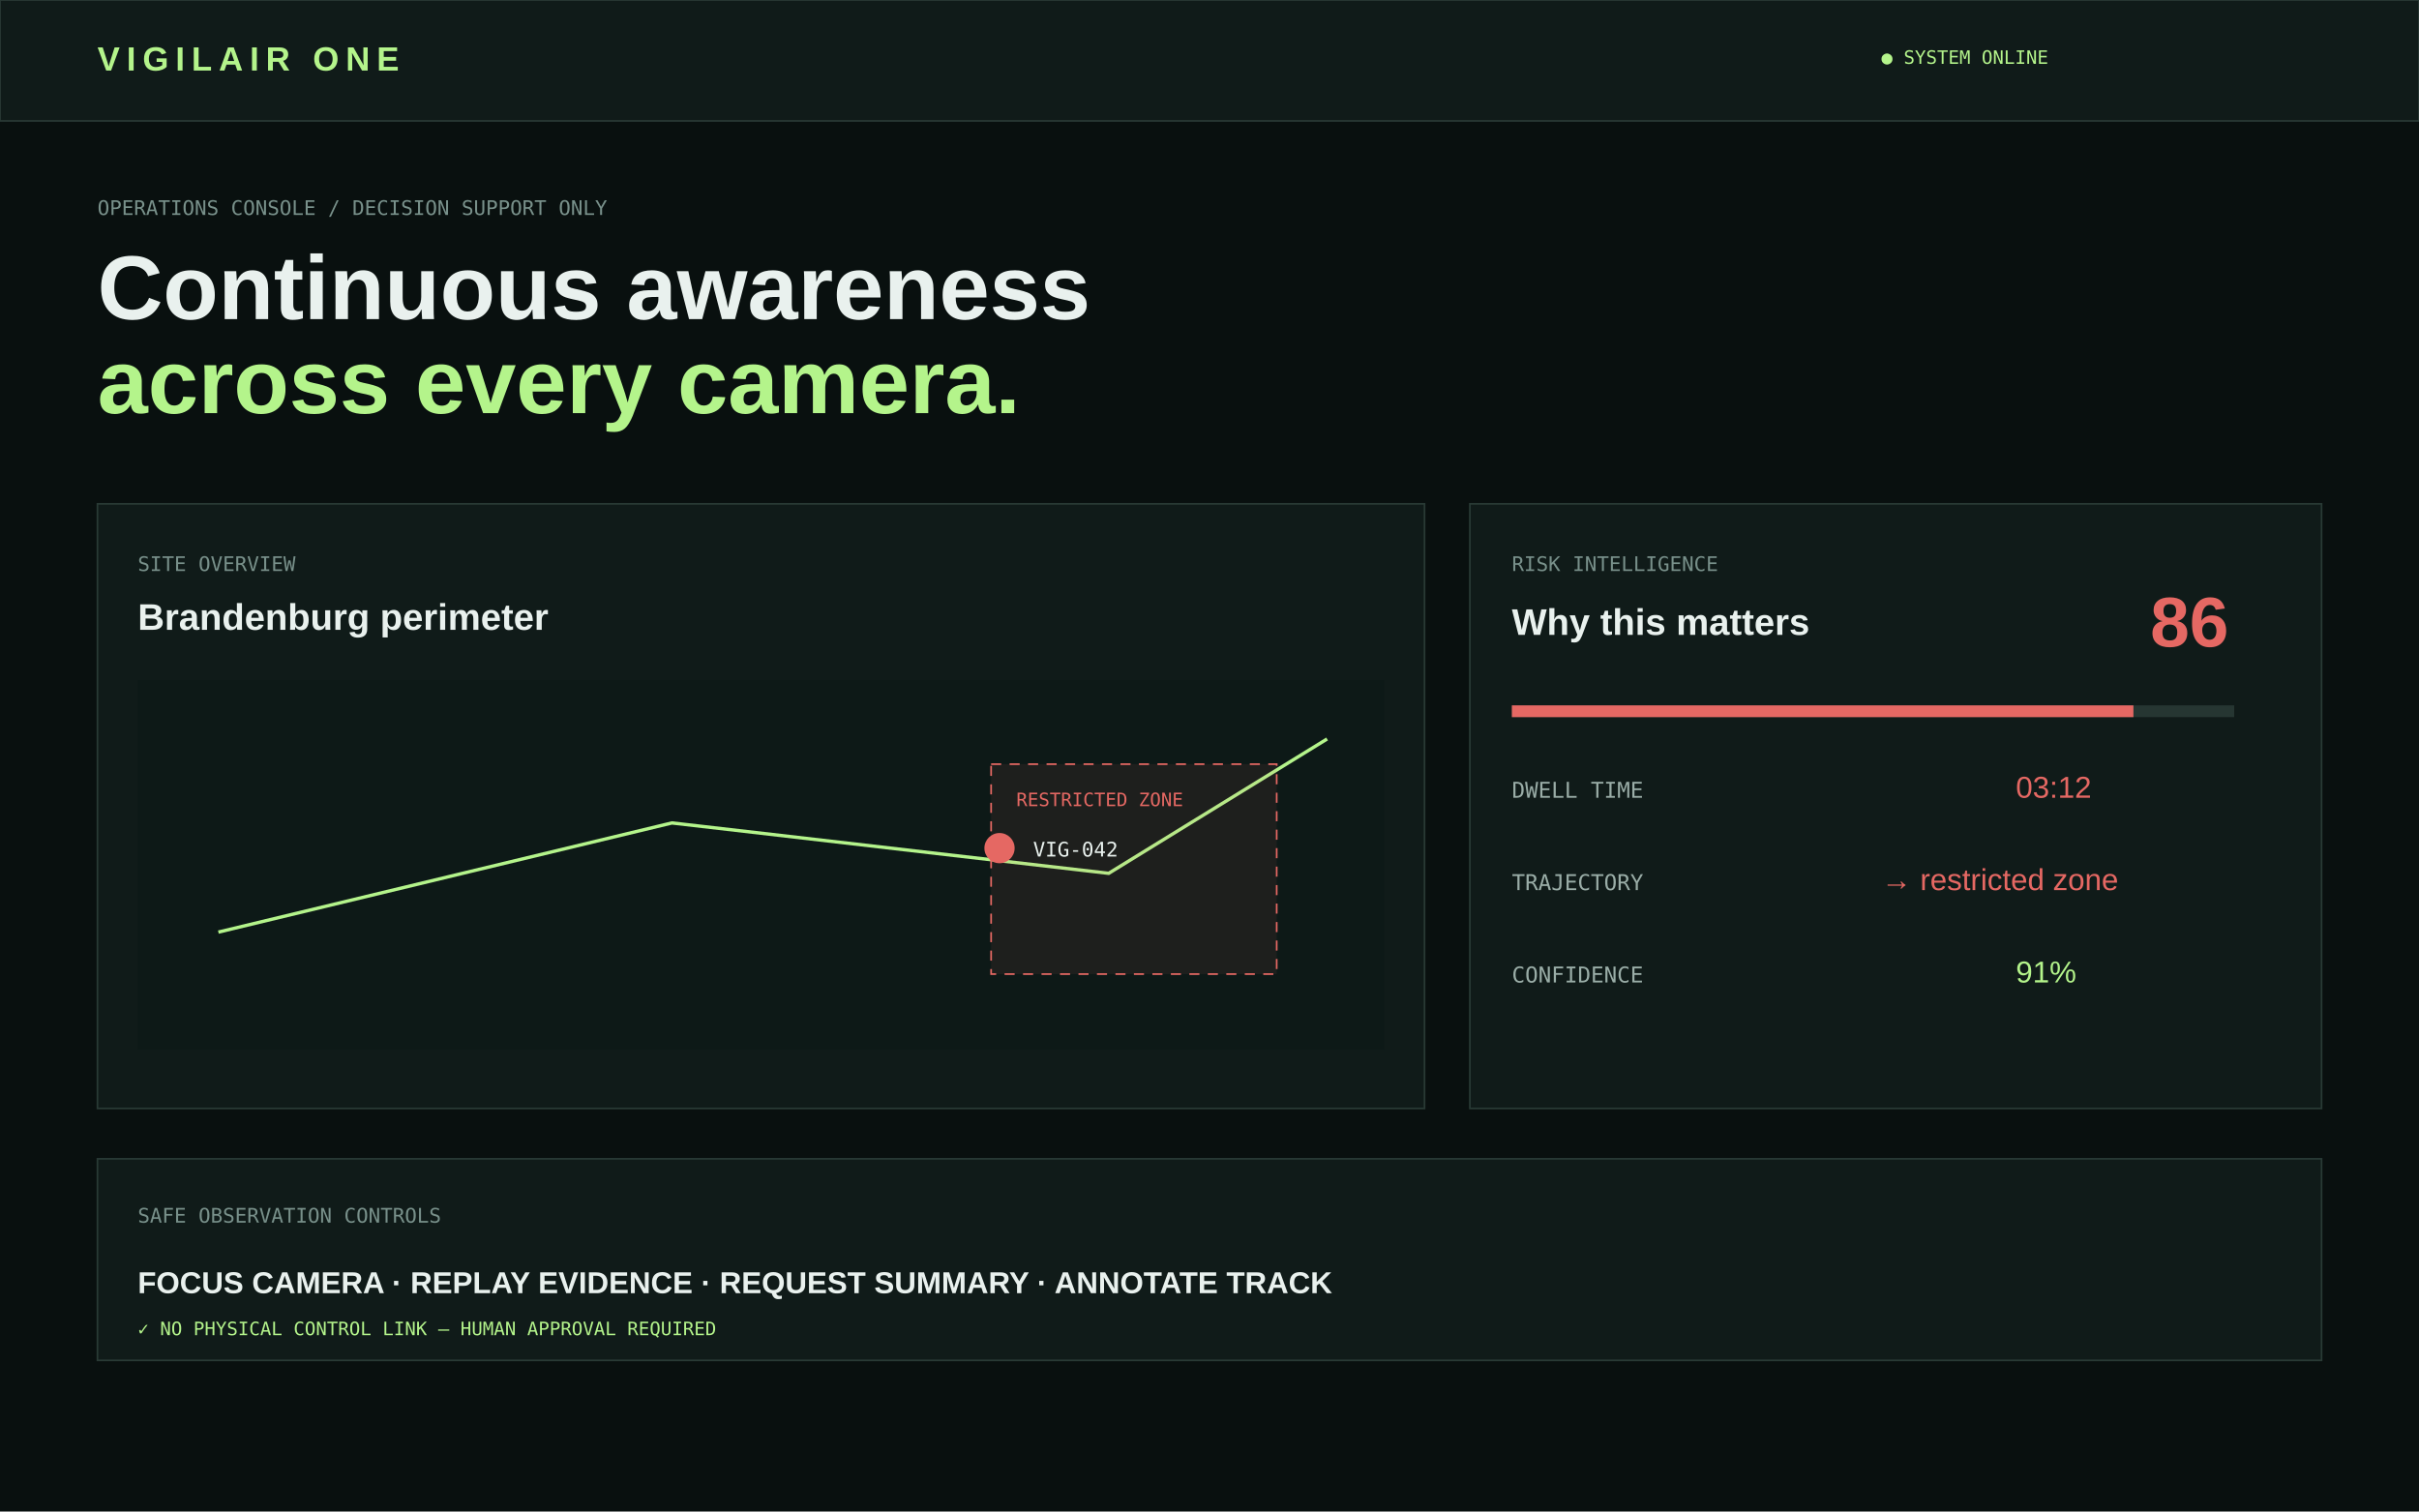
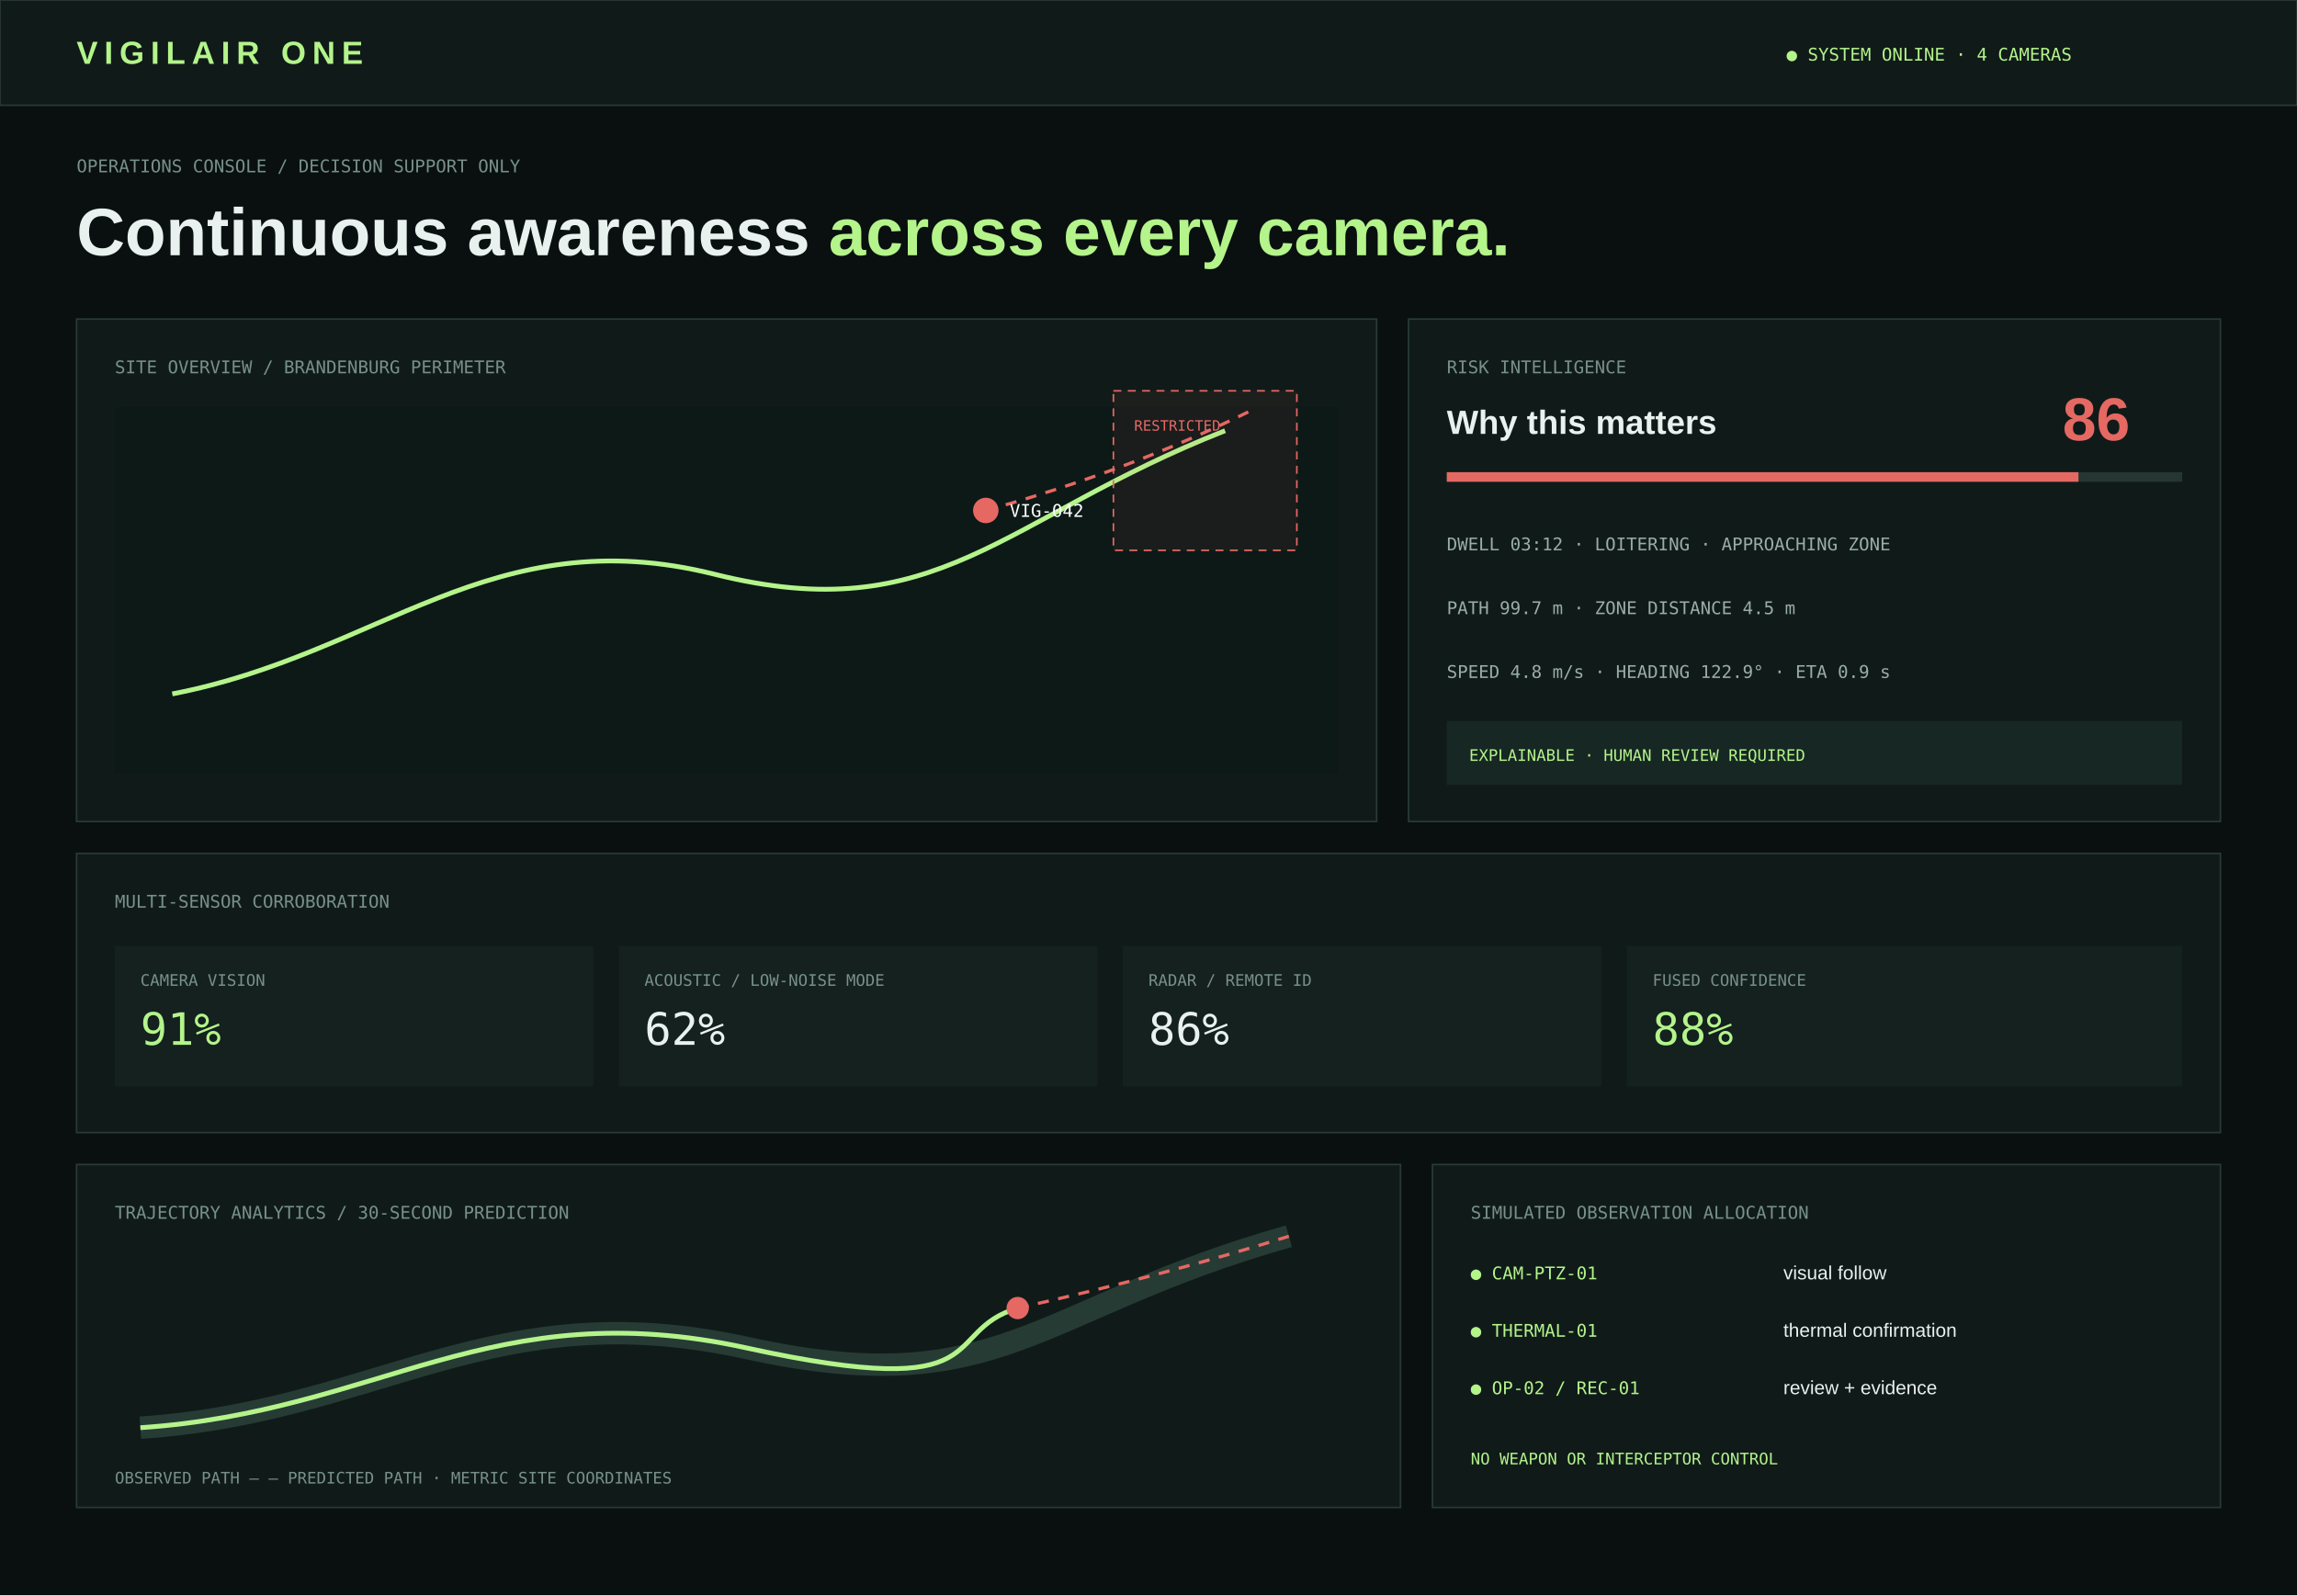
- <svg xmlns="http://www.w3.org/2000/svg" width="1440" height="900" viewBox="0 0 1440 900">
-   <rect width="1440" height="900" fill="#09100f" />
-   <rect width="1440" height="72" fill="#101b19" stroke="#293a35" />
-   <text x="58" y="42" fill="#b4f48b" font-family="Arial" font-size="20" font-weight="bold" letter-spacing="4">VIGILAIR ONE</text>
-   <text x="1120" y="38" fill="#b4f48b" font-family="monospace" font-size="11">● SYSTEM ONLINE</text>
-   <text x="58" y="128" fill="#78908a" font-family="monospace" font-size="12">OPERATIONS CONSOLE / DECISION SUPPORT ONLY</text>
-   <text x="58" y="190" fill="#e9f1ee" font-family="Arial" font-size="54" font-weight="bold">Continuous awareness</text>
-   <text x="58" y="246" fill="#b4f48b" font-family="Arial" font-size="54" font-weight="bold">across every camera.</text>
-   <rect x="58" y="300" width="790" height="360" fill="#101b19" stroke="#293a35" />
-   <text x="82" y="340" fill="#78908a" font-family="monospace" font-size="12">SITE OVERVIEW</text>
-   <text x="82" y="375" fill="#e9f1ee" font-family="Arial" font-size="22" font-weight="bold">Brandenburg perimeter</text>
-   <rect x="82" y="405" width="742" height="220" fill="#0d1917" />
-   <path d="M130 555 L400 490 L660 520 L790 440" fill="none" stroke="#b4f48b" stroke-width="2" />
-   <rect x="590" y="455" width="170" height="125" fill="#e5686315" stroke="#e56863" stroke-dasharray="6 5" />
-   <text x="605" y="480" fill="#e56863" font-family="monospace" font-size="11">RESTRICTED ZONE</text>
-   <circle cx="595" cy="505" r="9" fill="#e56863" />
-   <text x="615" y="510" fill="#e9f1ee" font-family="monospace" font-size="12">VIG-042</text>
-   <rect x="875" y="300" width="507" height="360" fill="#101b19" stroke="#293a35" />
-   <text x="900" y="340" fill="#78908a" font-family="monospace" font-size="12">RISK INTELLIGENCE</text>
-   <text x="900" y="378" fill="#e9f1ee" font-family="Arial" font-size="22" font-weight="bold">Why this matters</text>
-   <text x="1280" y="385" fill="#e56863" font-family="Arial" font-size="42" font-weight="bold">86</text>
-   <rect x="900" y="420" width="430" height="7" fill="#263632" />
-   <rect x="900" y="420" width="370" height="7" fill="#e56863" />
-   <text x="900" y="475" fill="#9aada7" font-family="monospace" font-size="13">DWELL TIME</text>
-   <text x="1200" y="475" fill="#e56863" font-family="Arial" font-size="18">03:12</text>
-   <text x="900" y="530" fill="#9aada7" font-family="monospace" font-size="13">TRAJECTORY</text>
-   <text x="1120" y="530" fill="#e56863" font-family="Arial" font-size="18">→ restricted zone</text>
-   <text x="900" y="585" fill="#9aada7" font-family="monospace" font-size="13">CONFIDENCE</text>
-   <text x="1200" y="585" fill="#b4f48b" font-family="Arial" font-size="18">91%</text>
-   <rect x="58" y="690" width="1324" height="120" fill="#101b19" stroke="#293a35" />
-   <text x="82" y="728" fill="#78908a" font-family="monospace" font-size="12">SAFE OBSERVATION CONTROLS</text>
-   <text x="82" y="770" fill="#e9f1ee" font-family="Arial" font-size="18" font-weight="bold">FOCUS CAMERA · REPLAY EVIDENCE · REQUEST SUMMARY · ANNOTATE TRACK</text>
-   <text x="82" y="795" fill="#b4f48b" font-family="monospace" font-size="11">✓ NO PHYSICAL CONTROL LINK — HUMAN APPROVAL REQUIRED</text>
+ <svg xmlns="http://www.w3.org/2000/svg" width="1440" height="1000" viewBox="0 0 1440 1000">
+   <rect width="1440" height="1000" fill="#09100f" />
+   <rect width="1440" height="66" fill="#101b19" stroke="#293a35" />
+   <text x="48" y="40" fill="#b4f48b" font-family="Arial" font-size="20" font-weight="700" letter-spacing="4">VIGILAIR ONE</text>
+   <text x="1120" y="38" fill="#b4f48b" font-family="monospace" font-size="11">● SYSTEM ONLINE · 4 CAMERAS</text>
+   <text x="48" y="108" fill="#78908a" font-family="monospace" font-size="11">OPERATIONS CONSOLE / DECISION SUPPORT ONLY</text>
+   <text x="48" y="160" fill="#e9f1ee" font-family="Arial" font-size="42" font-weight="700">Continuous awareness <tspan fill="#b4f48b">across every camera.</tspan>
+   </text>
+   <g transform="translate(48 200)">
+     <rect width="815" height="315" fill="#101b19" stroke="#293a35" />
+     <text x="24" y="34" fill="#78908a" font-family="monospace" font-size="11">SITE OVERVIEW / BRANDENBURG PERIMETER</text>
+     <rect x="24" y="55" width="767" height="230" fill="#0d1917" />
+     <path d="M60 235 C190 210 260 125 400 160 S580 125 720 70" fill="none" stroke="#b4f48b" stroke-width="3" />
+     <path d="M570 120 Q660 95 735 58" fill="none" stroke="#e56863" stroke-width="2" stroke-dasharray="7 6" />
+     <rect x="650" y="45" width="115" height="100" fill="#e5686310" stroke="#e56863" stroke-dasharray="5 4" />
+     <circle cx="570" cy="120" r="8" fill="#e56863" />
+     <text x="585" y="124" fill="#fff" font-family="monospace" font-size="11">VIG-042</text>
+     <text x="663" y="70" fill="#e56863" font-family="monospace" font-size="9">RESTRICTED</text>
+   </g>
+   <g transform="translate(883 200)">
+     <rect width="509" height="315" fill="#101b19" stroke="#293a35" />
+     <text x="24" y="34" fill="#78908a" font-family="monospace" font-size="11">RISK INTELLIGENCE</text>
+     <text x="24" y="72" fill="#e9f1ee" font-family="Arial" font-size="21" font-weight="700">Why this matters</text>
+     <text x="410" y="76" fill="#e56863" font-family="Arial" font-size="38" font-weight="700">86</text>
+     <rect x="24" y="96" width="461" height="6" fill="#263632" />
+     <rect x="24" y="96" width="396" height="6" fill="#e56863" />
+     <text x="24" y="145" fill="#9aada7" font-family="monospace" font-size="11">DWELL 03:12 · LOITERING · APPROACHING ZONE</text>
+     <text x="24" y="185" fill="#9aada7" font-family="monospace" font-size="11">PATH 99.7 m · ZONE DISTANCE 4.5 m</text>
+     <text x="24" y="225" fill="#9aada7" font-family="monospace" font-size="11">SPEED 4.8 m/s · HEADING 122.9° · ETA 0.9 s</text>
+     <rect x="24" y="252" width="461" height="40" fill="#172723" />
+     <text x="38" y="277" fill="#b4f48b" font-family="monospace" font-size="10">EXPLAINABLE · HUMAN REVIEW REQUIRED</text>
+   </g>
+   <g transform="translate(48 535)">
+     <rect width="1344" height="175" fill="#101b19" stroke="#293a35" />
+     <text x="24" y="34" fill="#78908a" font-family="monospace" font-size="11">MULTI-SENSOR CORROBORATION</text>
+     <g font-family="monospace">
+       <g transform="translate(24 58)">
+         <rect width="300" height="88" fill="#14211e" />
+         <text x="16" y="25" fill="#78908a" font-size="10">CAMERA VISION</text>
+         <text x="16" y="62" fill="#b4f48b" font-size="28">91%</text>
+       </g>
+       <g transform="translate(340 58)">
+         <rect width="300" height="88" fill="#14211e" />
+         <text x="16" y="25" fill="#78908a" font-size="10">ACOUSTIC / LOW-NOISE MODE</text>
+         <text x="16" y="62" fill="#e9f1ee" font-size="28">62%</text>
+       </g>
+       <g transform="translate(656 58)">
+         <rect width="300" height="88" fill="#14211e" />
+         <text x="16" y="25" fill="#78908a" font-size="10">RADAR / REMOTE ID</text>
+         <text x="16" y="62" fill="#e9f1ee" font-size="28">86%</text>
+       </g>
+       <g transform="translate(972 58)">
+         <rect width="348" height="88" fill="#14211e" />
+         <text x="16" y="25" fill="#78908a" font-size="10">FUSED CONFIDENCE</text>
+         <text x="16" y="62" fill="#b4f48b" font-size="28">88%</text>
+       </g>
+     </g>
+   </g>
+   <g transform="translate(48 730)">
+     <rect width="830" height="215" fill="#101b19" stroke="#293a35" />
+     <text x="24" y="34" fill="#78908a" font-family="monospace" font-size="11">TRAJECTORY ANALYTICS / 30-SECOND PREDICTION</text>
+     <path d="M40 165 C190 155 260 80 420 115 S600 90 760 45" fill="none" stroke="#273b35" stroke-width="14" />
+     <path d="M40 165 C190 155 260 80 420 115 S540 105 590 90" fill="none" stroke="#b4f48b" stroke-width="3" />
+     <path d="M590 90 Q680 70 760 45" fill="none" stroke="#e56863" stroke-width="2" stroke-dasharray="7 6" />
+     <circle cx="590" cy="90" r="7" fill="#e56863" />
+     <text x="24" y="200" fill="#78908a" font-family="monospace" font-size="10">OBSERVED PATH — — PREDICTED PATH · METRIC SITE COORDINATES</text>
+   </g>
+   <g transform="translate(898 730)">
+     <rect width="494" height="215" fill="#101b19" stroke="#293a35" />
+     <text x="24" y="34" fill="#78908a" font-family="monospace" font-size="11">SIMULATED OBSERVATION ALLOCATION</text>
+     <text x="24" y="72" fill="#b4f48b" font-family="monospace" font-size="11">● CAM-PTZ-01</text>
+     <text x="220" y="72" fill="#e9f1ee" font-family="Arial" font-size="12">visual follow</text>
+     <text x="24" y="108" fill="#b4f48b" font-family="monospace" font-size="11">● THERMAL-01</text>
+     <text x="220" y="108" fill="#e9f1ee" font-family="Arial" font-size="12">thermal confirmation</text>
+     <text x="24" y="144" fill="#b4f48b" font-family="monospace" font-size="11">● OP-02 / REC-01</text>
+     <text x="220" y="144" fill="#e9f1ee" font-family="Arial" font-size="12">review + evidence</text>
+     <text x="24" y="188" fill="#b4f48b" font-family="monospace" font-size="10">NO WEAPON OR INTERCEPTOR CONTROL</text>
+   </g>
</svg>
